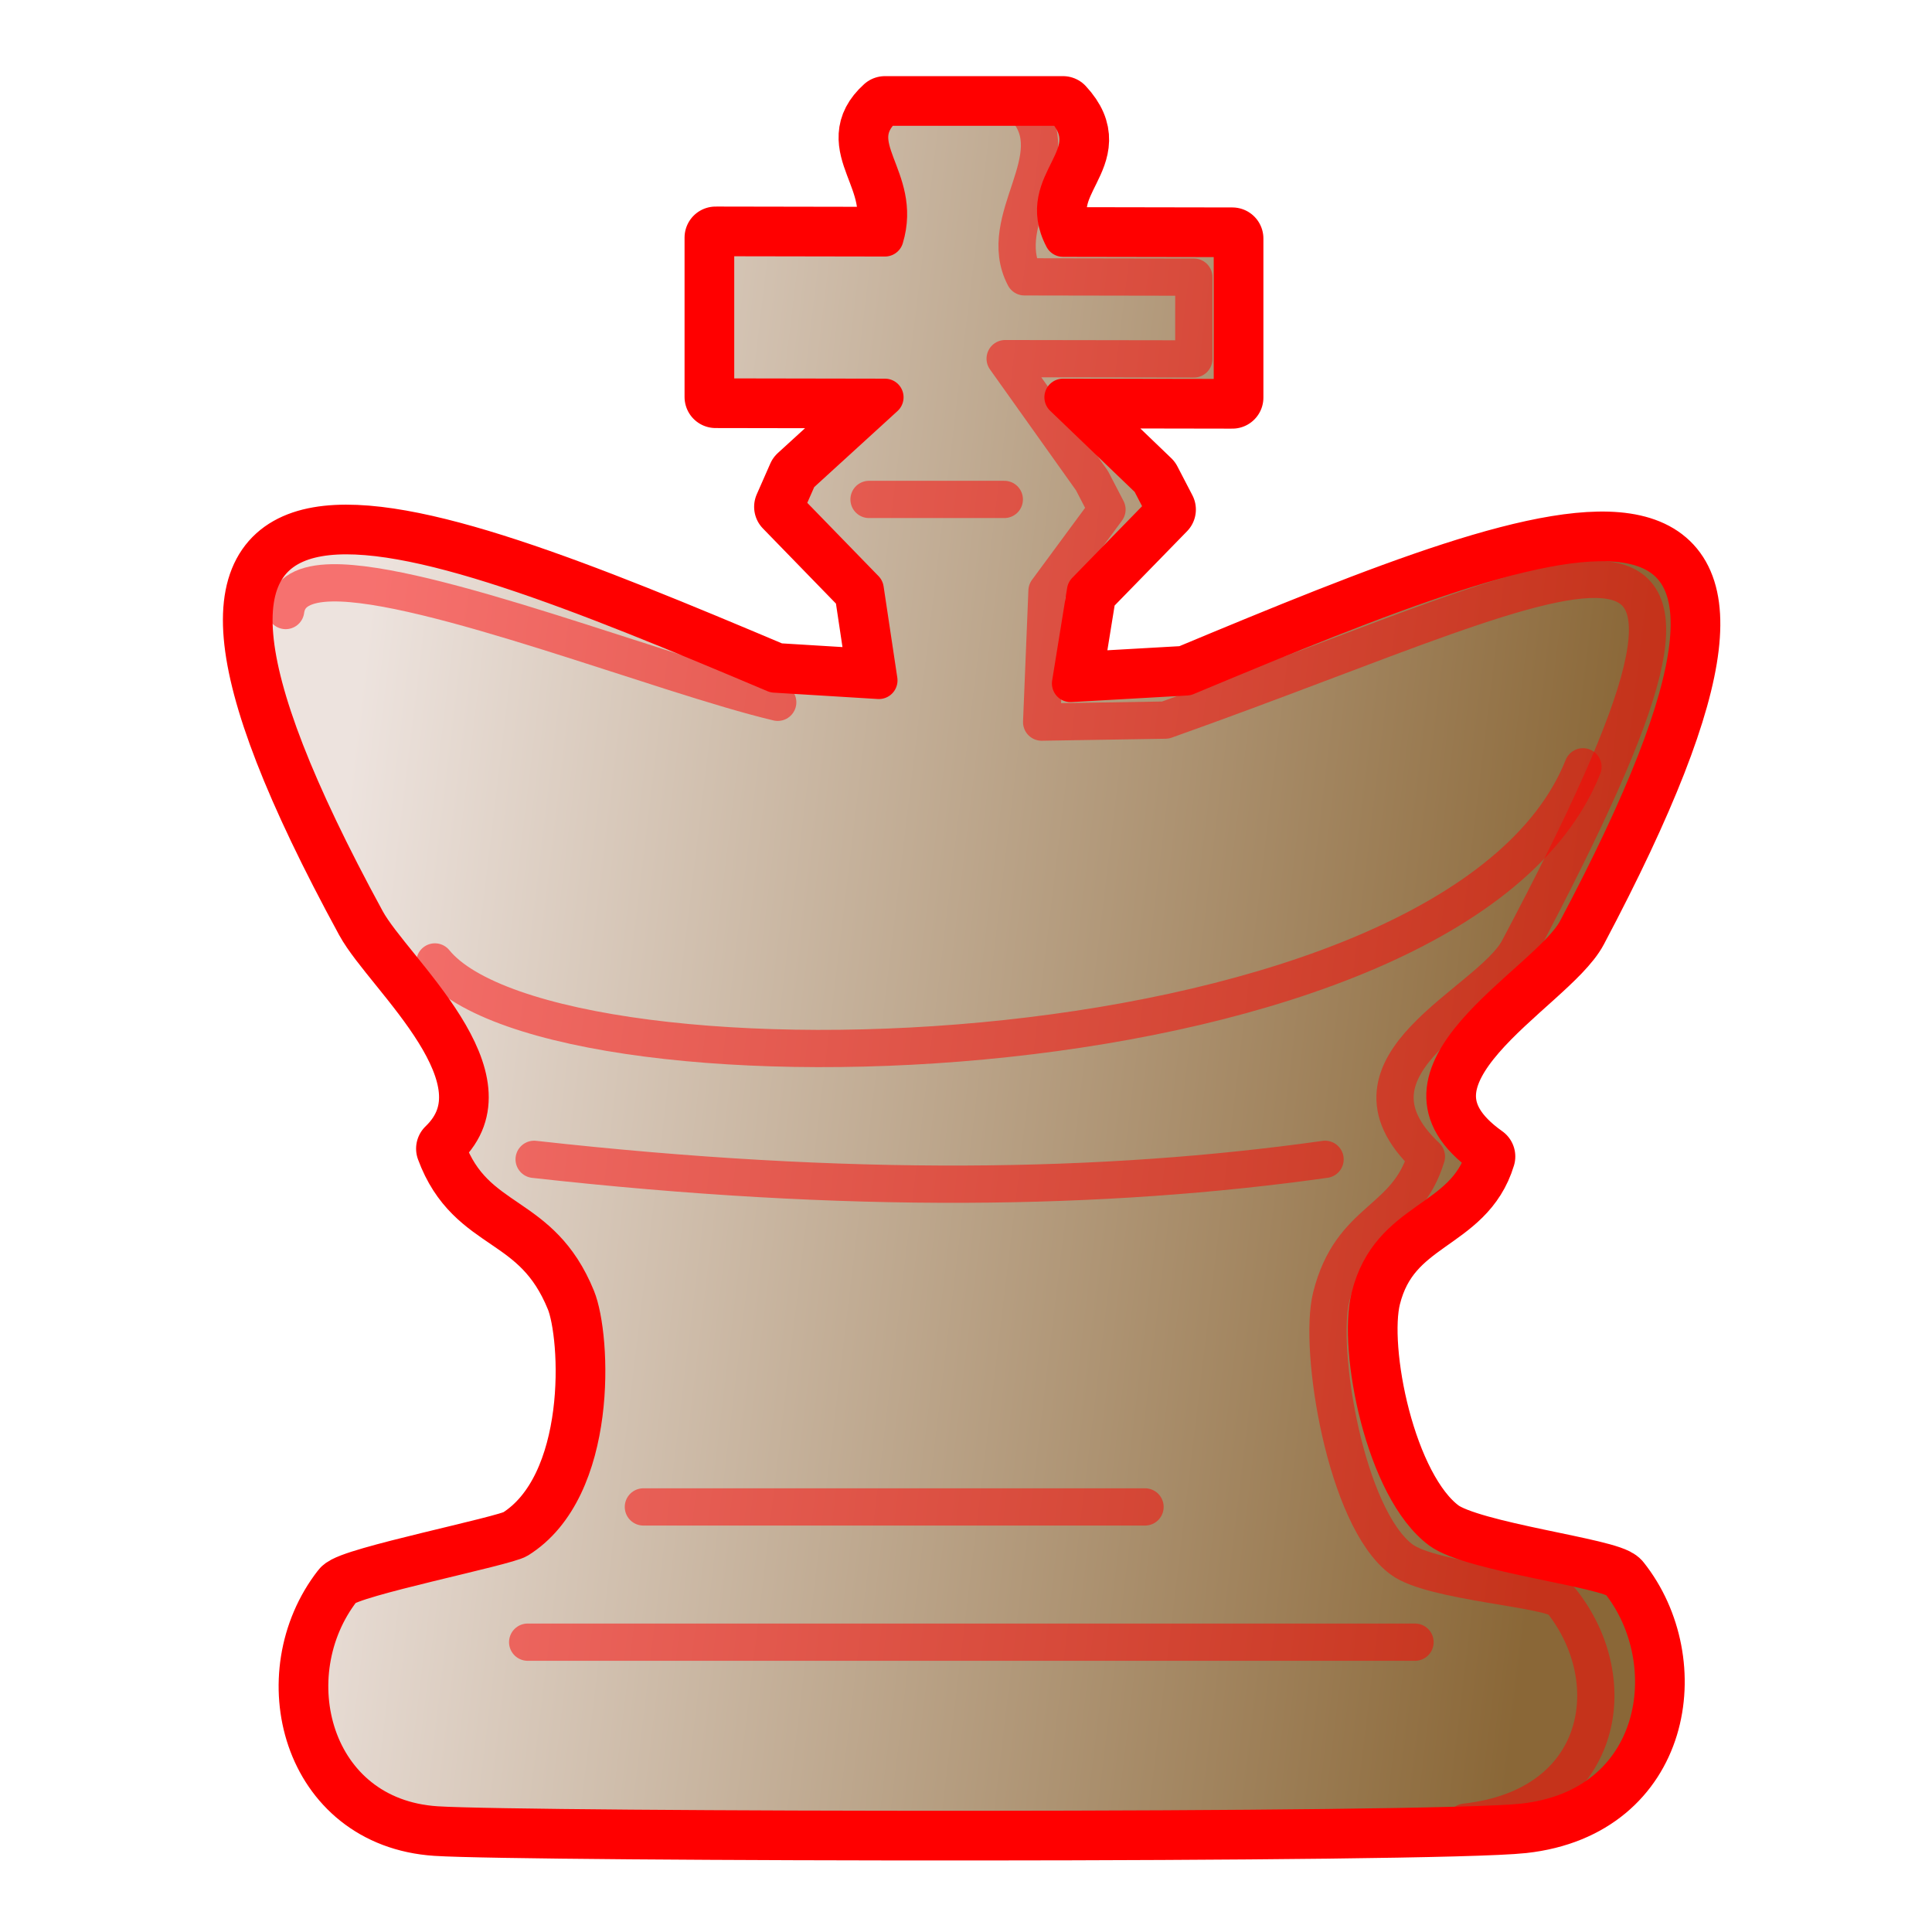
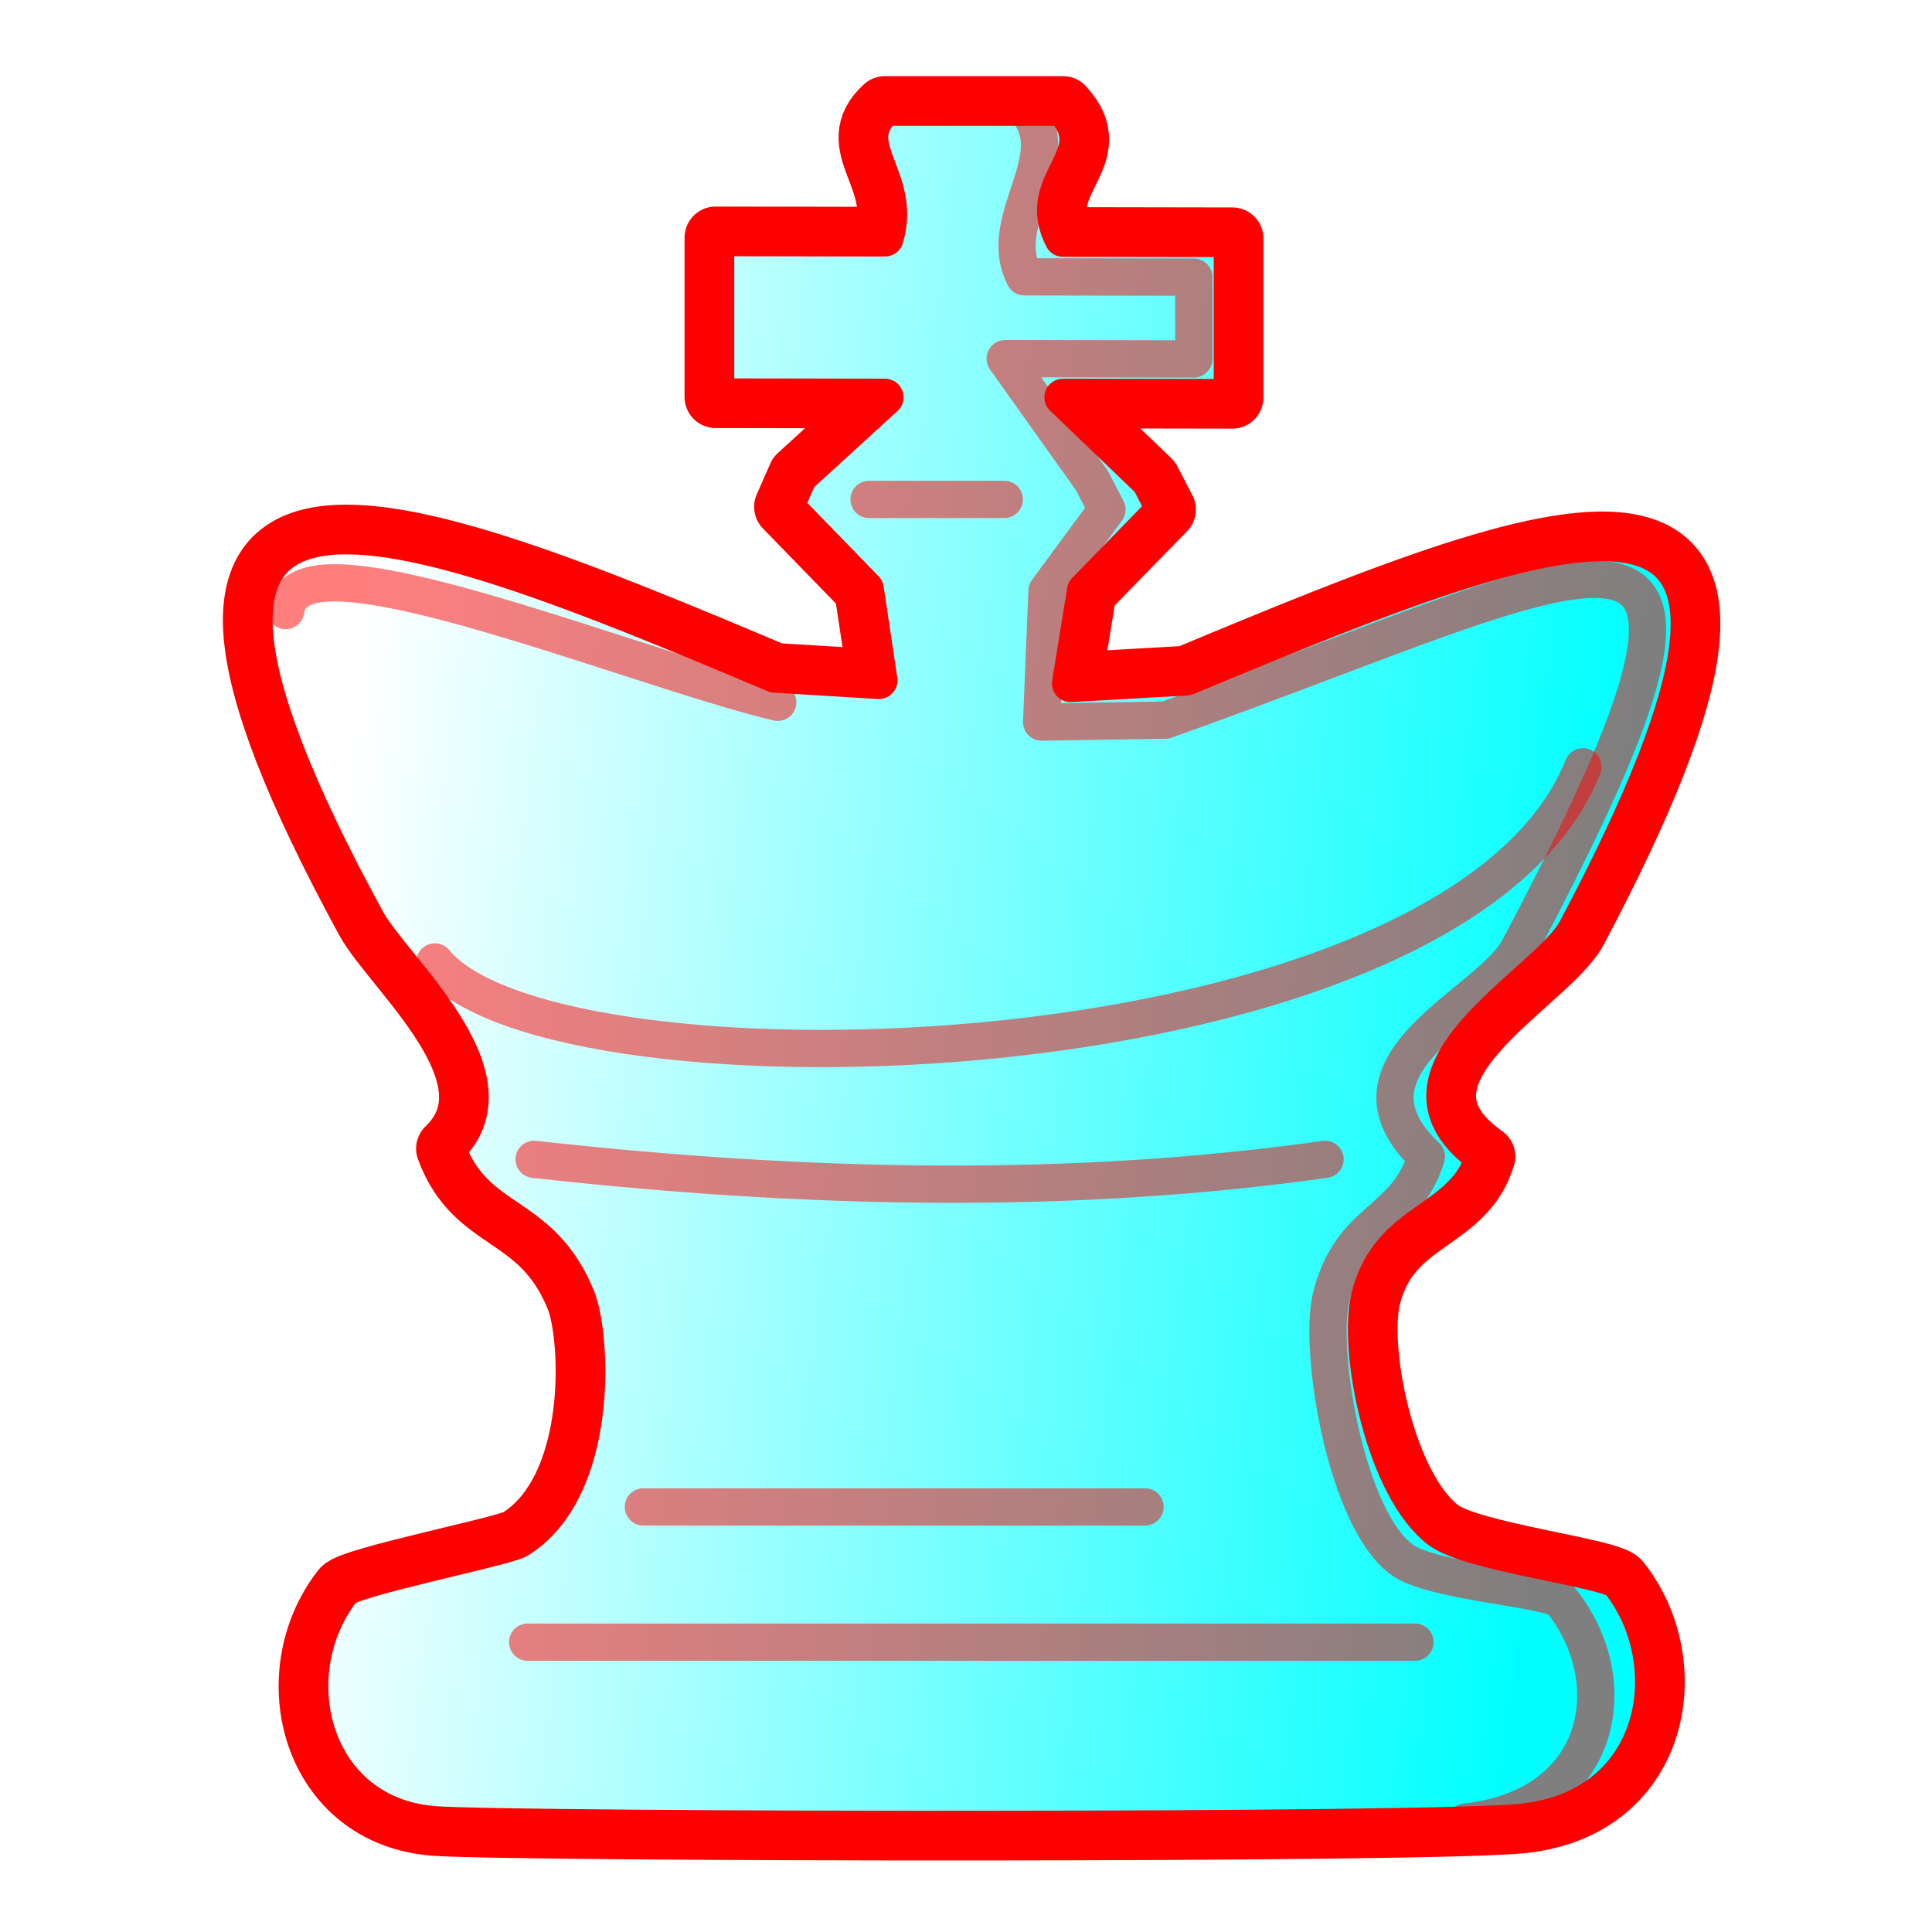
- <svg xmlns="http://www.w3.org/2000/svg" xmlns:xlink="http://www.w3.org/1999/xlink" width="700pt" height="700pt" viewBox="0 0 933.333 933.333" version="1.1" id="svg790">
+ <svg xmlns="http://www.w3.org/2000/svg" xmlns:xlink="http://www.w3.org/1999/xlink" width="700pt" height="700pt" viewBox="0 0 933.333 933.333" version="1.1" id="king">
  <style id="style-base">
    .base { 
      fill-opacity:1;
      fill-rule:evenodd;
      stroke-miterlimit:4;
      stroke-dasharray:none;
      stroke-linecap:round;
      stroke-linejoin:round;
      stroke-opacity:1
    }
  </style>
  <style id="stroke-medium">
    .stroke-medium {
      stroke-width: 18;
    }
  </style>
  <style id="stroke-heavy">
    .stroke-heavy {
      stroke-width: 21;
    }
  </style>
  <style id="stroke-boundary">
    .stroke-boundary {
      stroke-width: 30;
    }
  </style>
  <style id="stroke-color">
    .stroke-color {
      stroke:#ff0000;
    }
  </style>
  <style id="fill-color">
    .fill-color {
      fill:#00ff00;
    }
  </style>
  <defs id="defs787">
    <linearGradient xlink:href="#fillGradient" id="main-gradient" gradientUnits="userSpaceOnUse" gradientTransform="matrix(6.248483,0,0,7.123966,-3962.83,-234.9645)" x1="660.518" y1="90.377" x2="757.722" y2="103.719" />
    <linearGradient id="fillGradient">
-       <stop id="stop0" offset="0" style="stop-color:#ede3de;stop-opacity:1;" />
-       <stop id="stop1" offset="1" style="stop-color:#8a6737;stop-opacity:1;" />
+       <stop id="stop0" offset="0" style="stop-color:#ffffff;stop-opacity:1;" />
+       <stop id="stop1" offset="1" style="stop-color:#00ffff;stop-opacity:1;" />
    </linearGradient>
  </defs>
  <path id="boundary" d="m 427.509,51.781 c -20.443,18.489 8.897,33.733 0,63.146 l -81.805,-0.141 v 77.001 l 81.805,0.141 -41.639,38.013 -6.557,14.9 38.644,39.75 6.624,44.113 -50.3,-3.08 C 188.631,247.156 37.885,189.106 176.999,444.513 c 13.052,23.962 75.004,75.815 39.01,110.397 13.766,37.346 45.209,29.362 62.591,72.042 7.583,18.618 11.242,92.303 -28.239,116.814 -5.982,3.714 -80.577,18.569 -84.862,24.063 -32.077,41.13 -14.915,109.805 45.269,113.751 42.274,2.772 481.371,3.516 525.038,-1.312 67.003,-7.408 77.352,-77.465 46.434,-116.23 C 777.505,758.1 710.619,750.371 695.777,739.391 668.671,719.338 655.363,651.912 661.716,626.515 c 9.649,-38.572 45.586,-35.57 55.313,-67.813 -56.812,-40.219 30.519,-83.06 44.542,-109.522 C 895.22,196.974 764.142,247.313 573.15,326.998 l -55.976,3.181 7.242,-44.729 38.303,-39.289 -7.263,-13.983 -41.921,-40.25 81.805,0.141 v -76.855 l -81.805,-0.141 c -14.704,-28.043 22.119,-39.425 0,-63.292 z" class="base stroke-color stroke-boundary" style="fill:none" />
  <path id="main" d="m 427.509,51.781 c -20.443,18.489 8.897,33.733 0,63.146 l -81.805,-0.141 v 77.001 l 81.805,0.141 -41.639,38.013 -6.557,14.9 38.644,39.75 6.624,44.113 -50.3,-3.08 C 188.631,247.156 37.885,189.106 176.999,444.513 c 13.052,23.962 75.004,75.815 39.01,110.397 13.766,37.346 45.209,29.362 62.591,72.042 7.583,18.618 11.242,92.303 -28.239,116.814 -5.982,3.714 -80.577,18.569 -84.862,24.063 -32.077,41.13 -14.915,109.805 45.269,113.751 42.274,2.772 481.371,3.516 525.038,-1.312 67.003,-7.408 77.352,-77.465 46.434,-116.23 C 777.505,758.1 710.619,750.371 695.777,739.391 668.671,719.338 655.363,651.912 661.716,626.515 c 9.649,-38.572 45.586,-35.57 55.313,-67.813 -56.812,-40.219 30.519,-83.06 44.542,-109.522 C 895.22,196.974 764.142,247.313 573.15,326.998 l -55.976,3.181 7.242,-44.729 38.303,-39.289 -7.263,-13.983 -41.921,-40.25 81.805,0.141 v -76.855 l -81.805,-0.141 c -14.704,-28.043 22.119,-39.425 0,-63.292 z" class="base stroke-color stroke-medium" style="fill:url(#main-gradient)" />
  <path id="deco-lines" class="base stroke-color stroke-medium" style="opacity:0.5;fill:none" d="m 258.043,560.065 c 151.84,16.956 275.362,15.036 382.084,0 M 310.816,727.984 h 242.339 z m -55.9,65.334 h 428.66 z" />
  <path class="base stroke-color stroke-medium" style="opacity:0.5;fill:none" d="m 707.859,880.267 c 67.003,-7.408 77.353,-68.132 46.434,-106.897 -4.736,-5.937 -62.305,-9 -77.147,-19.979 -27.106,-20.052 -40.397,-101.479 -34.044,-126.876 9.649,-38.572 36.253,-35.57 45.98,-67.813 -47.496,-44.885 30.519,-73.727 44.542,-100.188 C 867.272,206.307 774.558,272.739 563.005,347.875 l -59.787,0.97 2.585,-63.396 28.969,-39.289 -7.263,-13.983 -41.921,-58.917 91.139,0.141 v -39.521 l -81.805,-0.141 c -14.704,-28.043 22.119,-58.091 0,-81.959" id="deco-side" />
  <path class="base stroke-color stroke-medium" style="opacity:0.5;fill:none" d="m 419.826,241.269 h 65.344" id="deco-cross" />
  <path id="deco-top" class="base stroke-color stroke-medium" style="opacity:0.5;fill:none" d="M 375.712,339.273 C 320.816,326.261 206.337,280.695 160.334,281.56 c -12.881,0.242 -21.123,4.124 -22.331,13.38 m 72.097,169.768 c 57.807,71.05 493.568,59.03 554.624,-94.263" />
</svg>
